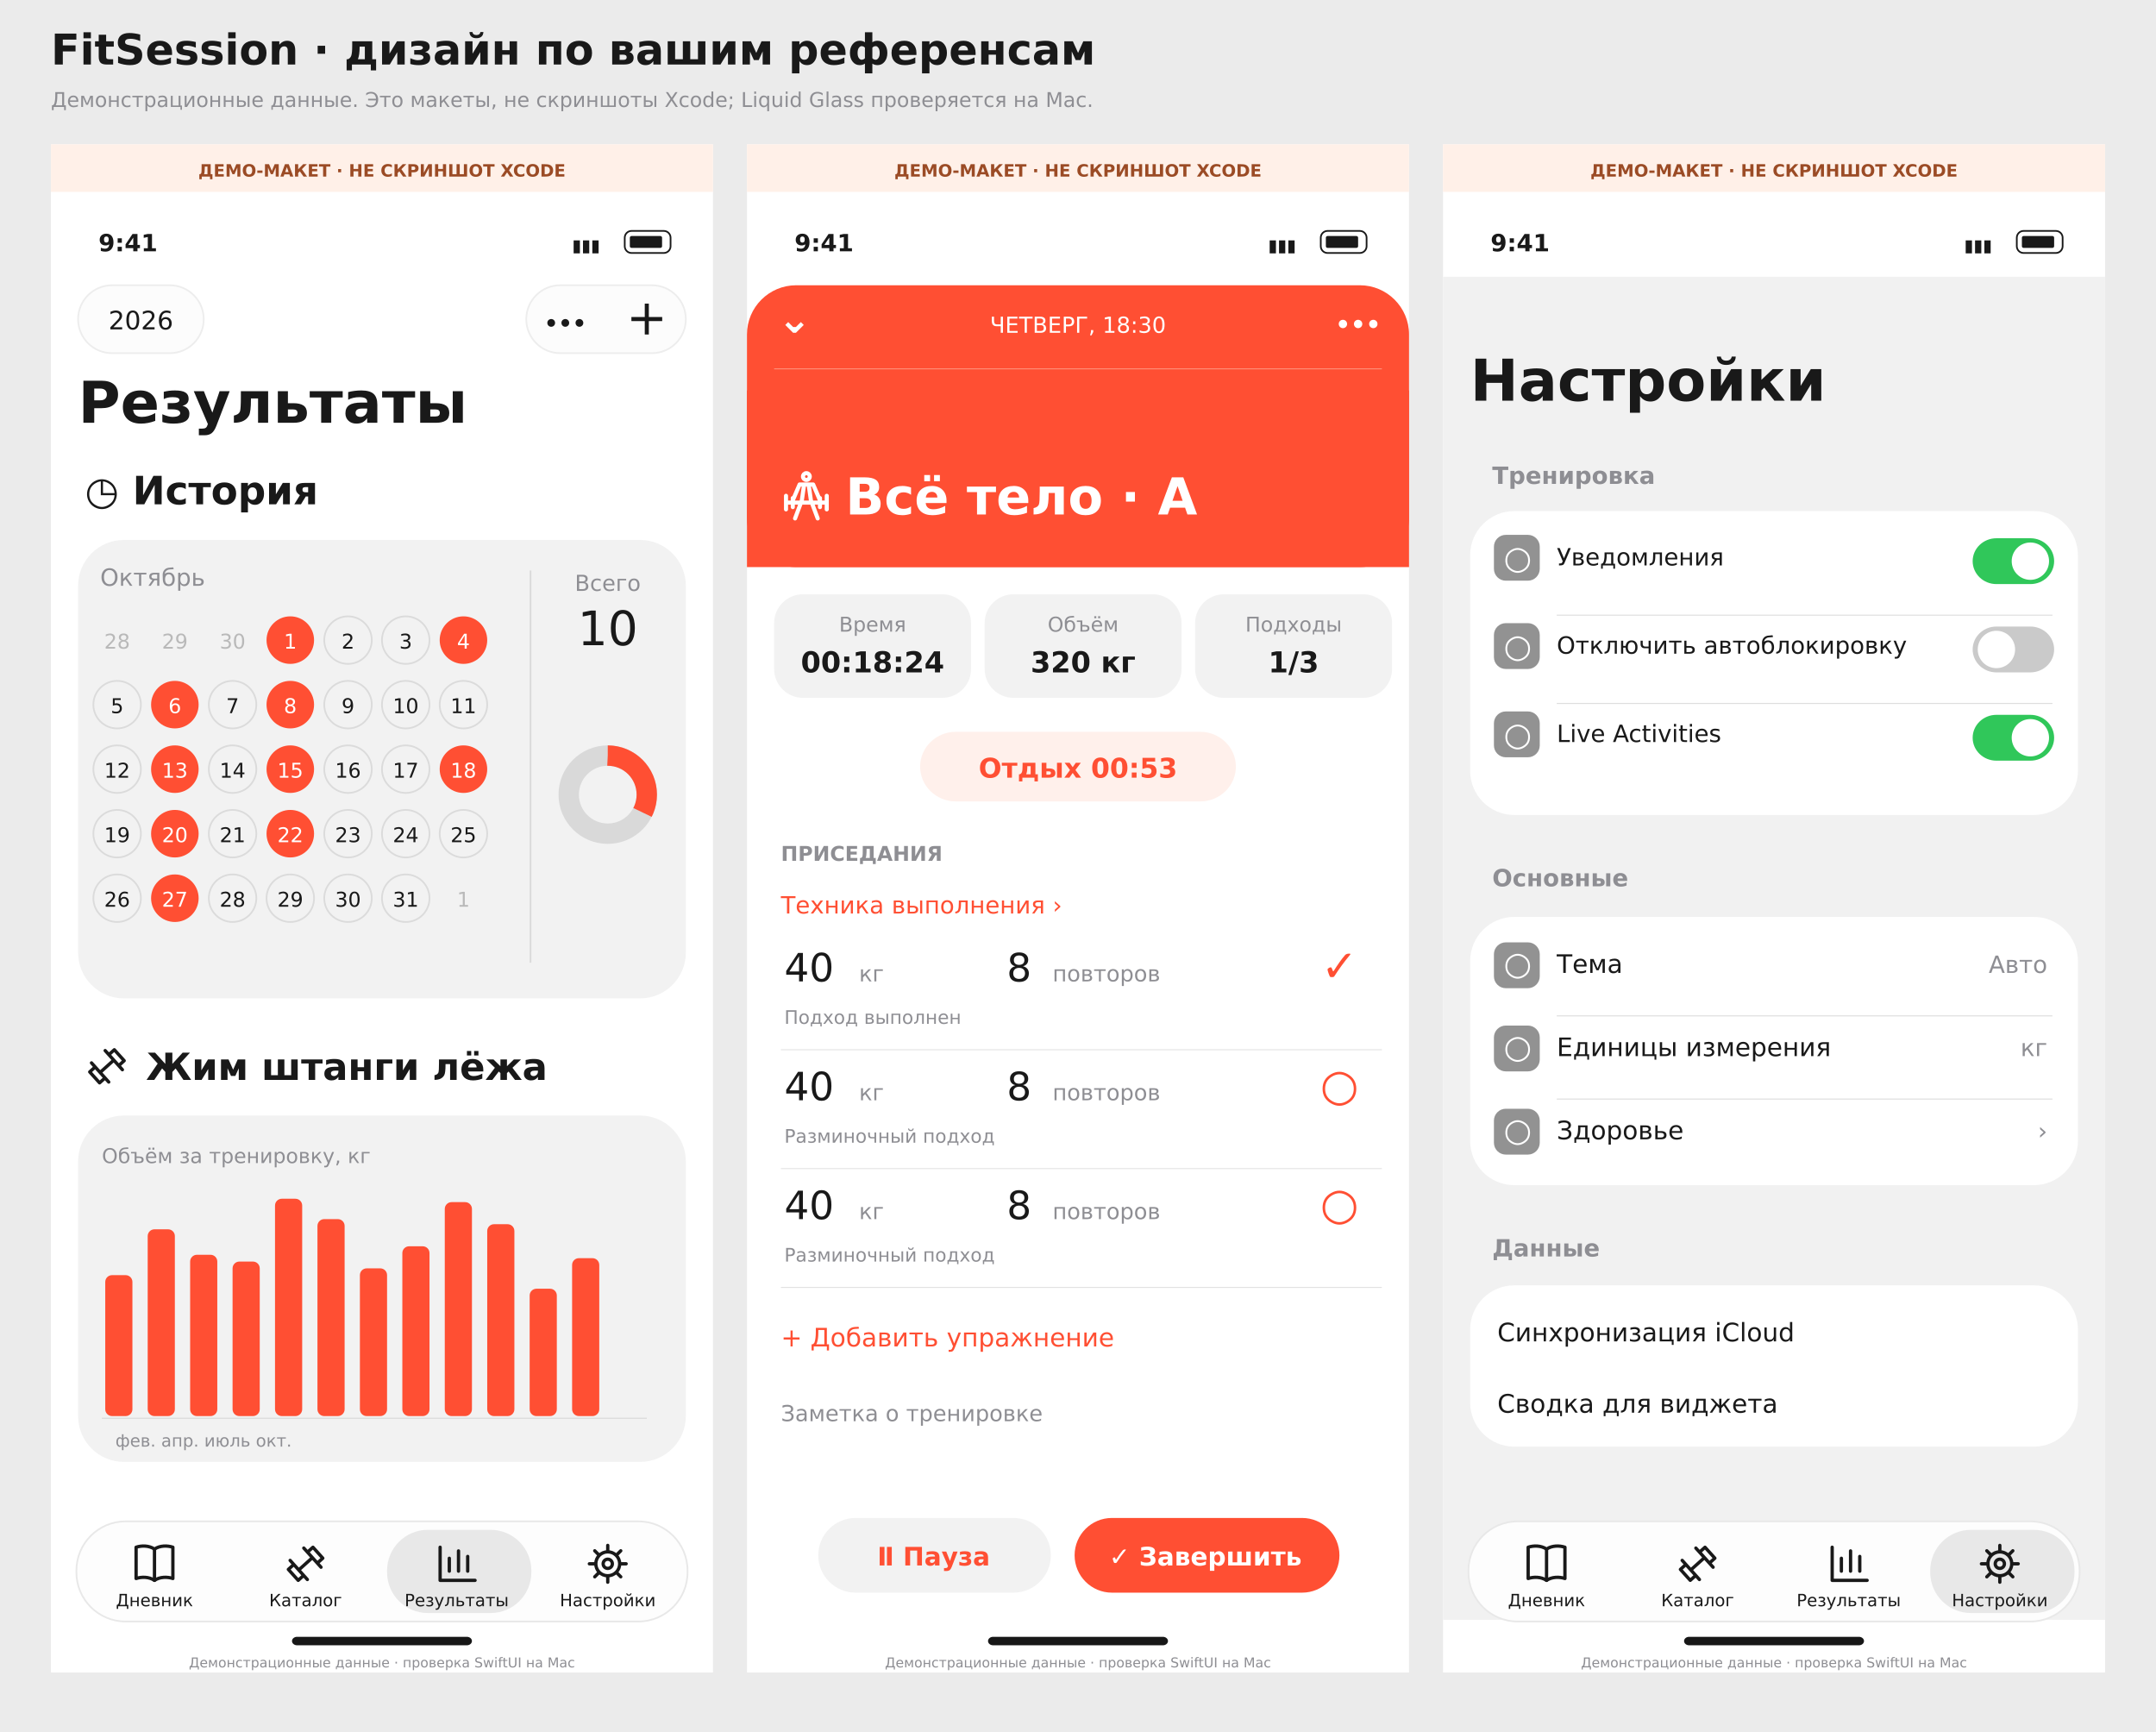
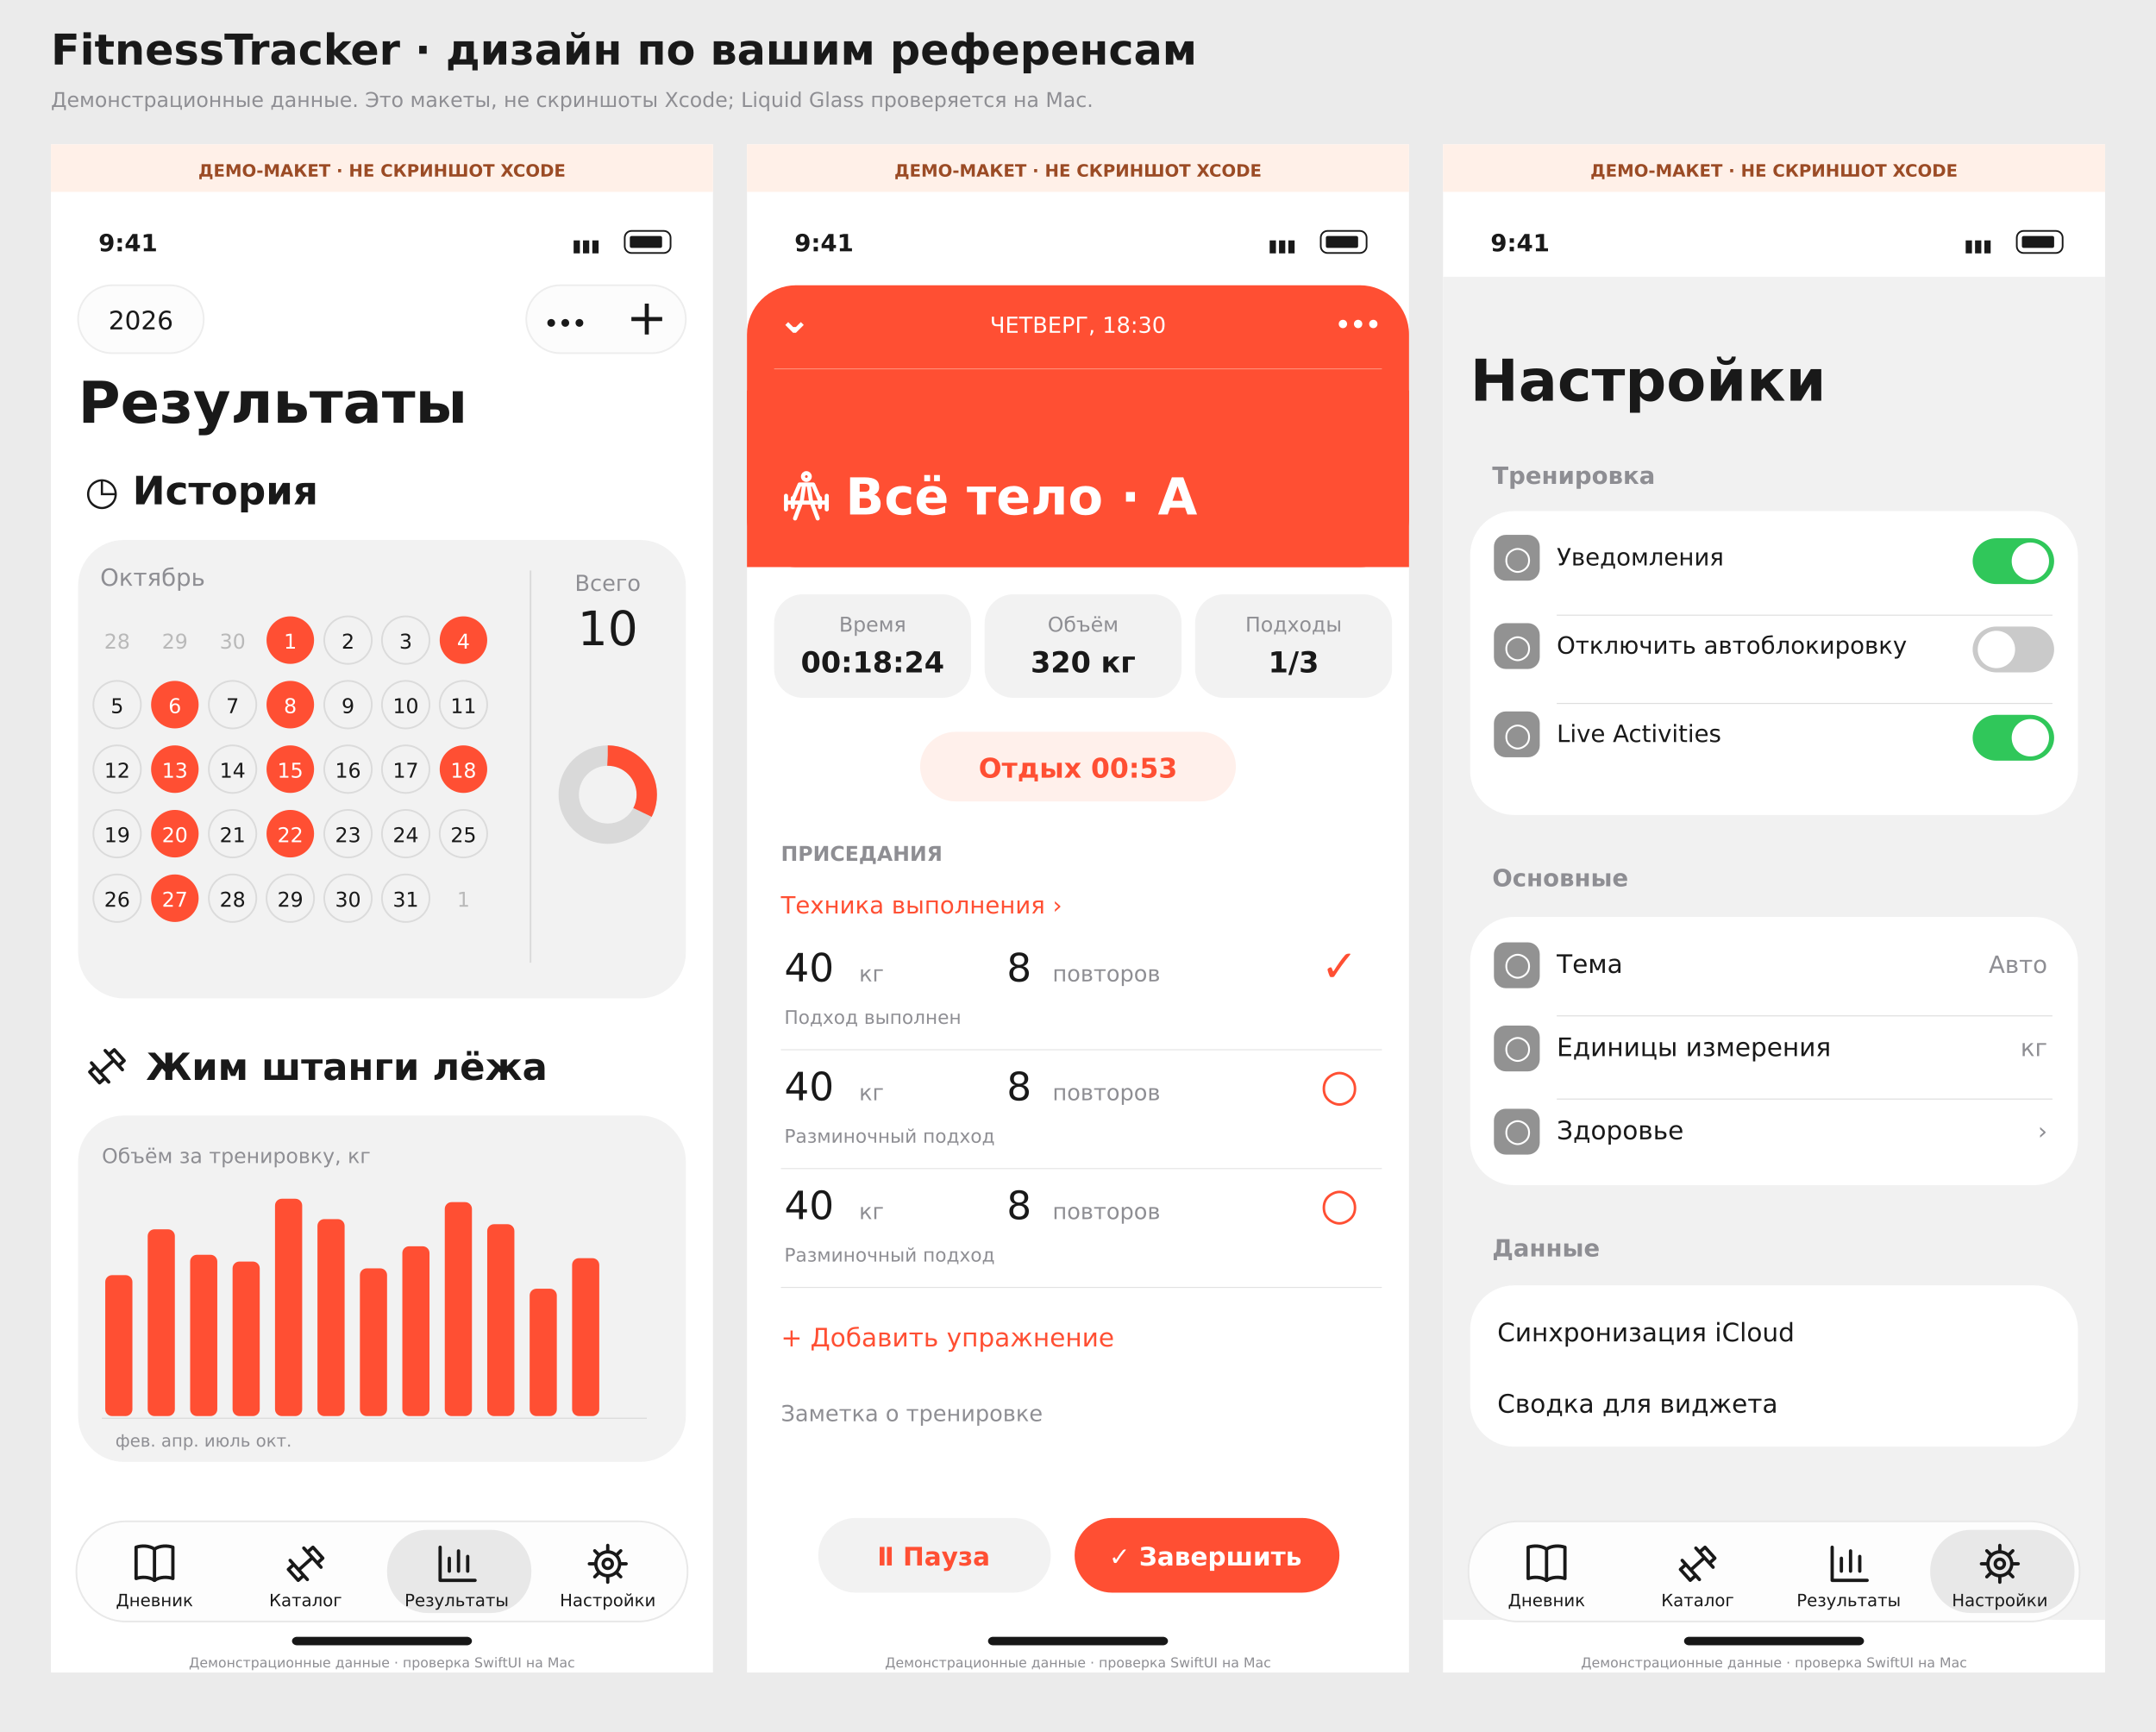
<svg xmlns="http://www.w3.org/2000/svg" width="1270" height="1020" viewBox="0 0 1270 1020">
  <rect x="0" y="0" width="1270" height="1020" rx="0" fill="#ebebeb" />
-   <text x="30" y="38" font-family="DejaVu Sans,sans-serif" font-size="25" font-weight="700" fill="#191919" text-anchor="start">FitSession · дизайн по вашим референсам</text>
+   <text x="30" y="38" font-family="DejaVu Sans,sans-serif" font-size="25" font-weight="700" fill="#191919" text-anchor="start">FitnessTracker · дизайн по вашим референсам</text>
  <text x="30" y="63" font-family="DejaVu Sans,sans-serif" font-size="12" font-weight="400" fill="#8e8e93" text-anchor="start">Демонстрационные данные. Это макеты, не скриншоты Xcode; Liquid Glass проверяется на Mac.</text>
  <svg x="30" y="85" width="390" height="900" viewBox="0 0 390 900">
    <rect x="0" y="0" width="390" height="900" rx="0" fill="#ffffff" />
    <rect x="0" y="0" width="390" height="28" rx="0" fill="#fff0e8" />
    <text x="195" y="19" font-family="DejaVu Sans,sans-serif" font-size="10" font-weight="700" fill="#9b4b25" text-anchor="middle">ДЕМО-МАКЕТ · НЕ СКРИНШОТ XCODE</text>
    <text x="28" y="63" font-family="DejaVu Sans,sans-serif" font-size="14" font-weight="700" fill="#191919" text-anchor="start">9:41</text>
    <text x="307" y="63" font-family="DejaVu Sans,sans-serif" font-size="10" font-weight="700" fill="#191919" text-anchor="start">▮▮▮</text>
    <rect x="338" y="51" width="27" height="13" rx="4" fill="none" stroke="#191919" />
    <rect x="341" y="54" width="19" height="7" rx="1" fill="#191919" />
    <text x="195" y="897" font-family="DejaVu Sans,sans-serif" font-size="8" font-weight="400" fill="#8e8e93" text-anchor="middle">Демонстрационные данные · проверка SwiftUI на Mac</text>
    <rect x="16" y="83" width="74" height="40" rx="20" fill="#fcfcfc" stroke="#ededed" />
    <text x="53.0" y="109" font-family="DejaVu Sans,sans-serif" font-size="15" font-weight="400" fill="#191919" text-anchor="middle">2026</text>
    <rect x="280" y="83" width="94" height="40" rx="20" fill="#fcfcfc" stroke="#ededed" />
    <text x="303" y="110" font-family="DejaVu Sans,sans-serif" font-size="13" font-weight="700" fill="#191919" text-anchor="middle">•••</text>
    <text x="351" y="112" font-family="DejaVu Sans,sans-serif" font-size="29" font-weight="400" fill="#191919" text-anchor="middle">+</text>
    <text x="16" y="164" font-family="DejaVu Sans,sans-serif" font-size="34" font-weight="700" fill="#191919" text-anchor="start">Результаты</text>
    <text x="20" y="212" font-family="DejaVu Sans,sans-serif" font-size="23" font-weight="700" fill="#191919" text-anchor="start">◷  История</text>
    <rect x="16" y="233" width="358" height="270" rx="27" fill="#f2f2f2" />
    <text x="29" y="260" font-family="DejaVu Sans,sans-serif" font-size="14" font-weight="400" fill="#8e8e93" text-anchor="start">Октябрь</text>
    <circle cx="39" cy="292" r="14" fill="none" stroke="none" />
    <text x="39" y="297" font-family="DejaVu Sans,sans-serif" font-size="12" font-weight="400" fill="#b9b9b9" text-anchor="middle">28</text>
    <circle cx="73" cy="292" r="14" fill="none" stroke="none" />
    <text x="73" y="297" font-family="DejaVu Sans,sans-serif" font-size="12" font-weight="400" fill="#b9b9b9" text-anchor="middle">29</text>
    <circle cx="107" cy="292" r="14" fill="none" stroke="none" />
    <text x="107" y="297" font-family="DejaVu Sans,sans-serif" font-size="12" font-weight="400" fill="#b9b9b9" text-anchor="middle">30</text>
    <circle cx="141" cy="292" r="14" fill="#ff4f33" stroke="none" />
    <text x="141" y="297" font-family="DejaVu Sans,sans-serif" font-size="12" font-weight="400" fill="white" text-anchor="middle">1</text>
    <circle cx="175" cy="292" r="14" fill="none" stroke="#dbdbdb" />
    <text x="175" y="297" font-family="DejaVu Sans,sans-serif" font-size="12" font-weight="400" fill="#191919" text-anchor="middle">2</text>
    <circle cx="209" cy="292" r="14" fill="none" stroke="#dbdbdb" />
    <text x="209" y="297" font-family="DejaVu Sans,sans-serif" font-size="12" font-weight="400" fill="#191919" text-anchor="middle">3</text>
    <circle cx="243" cy="292" r="14" fill="#ff4f33" stroke="none" />
    <text x="243" y="297" font-family="DejaVu Sans,sans-serif" font-size="12" font-weight="400" fill="white" text-anchor="middle">4</text>
    <circle cx="39" cy="330" r="14" fill="none" stroke="#dbdbdb" />
    <text x="39" y="335" font-family="DejaVu Sans,sans-serif" font-size="12" font-weight="400" fill="#191919" text-anchor="middle">5</text>
    <circle cx="73" cy="330" r="14" fill="#ff4f33" stroke="none" />
    <text x="73" y="335" font-family="DejaVu Sans,sans-serif" font-size="12" font-weight="400" fill="white" text-anchor="middle">6</text>
    <circle cx="107" cy="330" r="14" fill="none" stroke="#dbdbdb" />
    <text x="107" y="335" font-family="DejaVu Sans,sans-serif" font-size="12" font-weight="400" fill="#191919" text-anchor="middle">7</text>
    <circle cx="141" cy="330" r="14" fill="#ff4f33" stroke="none" />
    <text x="141" y="335" font-family="DejaVu Sans,sans-serif" font-size="12" font-weight="400" fill="white" text-anchor="middle">8</text>
    <circle cx="175" cy="330" r="14" fill="none" stroke="#dbdbdb" />
    <text x="175" y="335" font-family="DejaVu Sans,sans-serif" font-size="12" font-weight="400" fill="#191919" text-anchor="middle">9</text>
    <circle cx="209" cy="330" r="14" fill="none" stroke="#dbdbdb" />
    <text x="209" y="335" font-family="DejaVu Sans,sans-serif" font-size="12" font-weight="400" fill="#191919" text-anchor="middle">10</text>
    <circle cx="243" cy="330" r="14" fill="none" stroke="#dbdbdb" />
    <text x="243" y="335" font-family="DejaVu Sans,sans-serif" font-size="12" font-weight="400" fill="#191919" text-anchor="middle">11</text>
    <circle cx="39" cy="368" r="14" fill="none" stroke="#dbdbdb" />
    <text x="39" y="373" font-family="DejaVu Sans,sans-serif" font-size="12" font-weight="400" fill="#191919" text-anchor="middle">12</text>
    <circle cx="73" cy="368" r="14" fill="#ff4f33" stroke="none" />
    <text x="73" y="373" font-family="DejaVu Sans,sans-serif" font-size="12" font-weight="400" fill="white" text-anchor="middle">13</text>
    <circle cx="107" cy="368" r="14" fill="none" stroke="#dbdbdb" />
    <text x="107" y="373" font-family="DejaVu Sans,sans-serif" font-size="12" font-weight="400" fill="#191919" text-anchor="middle">14</text>
    <circle cx="141" cy="368" r="14" fill="#ff4f33" stroke="none" />
    <text x="141" y="373" font-family="DejaVu Sans,sans-serif" font-size="12" font-weight="400" fill="white" text-anchor="middle">15</text>
    <circle cx="175" cy="368" r="14" fill="none" stroke="#dbdbdb" />
    <text x="175" y="373" font-family="DejaVu Sans,sans-serif" font-size="12" font-weight="400" fill="#191919" text-anchor="middle">16</text>
    <circle cx="209" cy="368" r="14" fill="none" stroke="#dbdbdb" />
    <text x="209" y="373" font-family="DejaVu Sans,sans-serif" font-size="12" font-weight="400" fill="#191919" text-anchor="middle">17</text>
    <circle cx="243" cy="368" r="14" fill="#ff4f33" stroke="none" />
    <text x="243" y="373" font-family="DejaVu Sans,sans-serif" font-size="12" font-weight="400" fill="white" text-anchor="middle">18</text>
    <circle cx="39" cy="406" r="14" fill="none" stroke="#dbdbdb" />
    <text x="39" y="411" font-family="DejaVu Sans,sans-serif" font-size="12" font-weight="400" fill="#191919" text-anchor="middle">19</text>
    <circle cx="73" cy="406" r="14" fill="#ff4f33" stroke="none" />
    <text x="73" y="411" font-family="DejaVu Sans,sans-serif" font-size="12" font-weight="400" fill="white" text-anchor="middle">20</text>
    <circle cx="107" cy="406" r="14" fill="none" stroke="#dbdbdb" />
    <text x="107" y="411" font-family="DejaVu Sans,sans-serif" font-size="12" font-weight="400" fill="#191919" text-anchor="middle">21</text>
    <circle cx="141" cy="406" r="14" fill="#ff4f33" stroke="none" />
    <text x="141" y="411" font-family="DejaVu Sans,sans-serif" font-size="12" font-weight="400" fill="white" text-anchor="middle">22</text>
    <circle cx="175" cy="406" r="14" fill="none" stroke="#dbdbdb" />
    <text x="175" y="411" font-family="DejaVu Sans,sans-serif" font-size="12" font-weight="400" fill="#191919" text-anchor="middle">23</text>
    <circle cx="209" cy="406" r="14" fill="none" stroke="#dbdbdb" />
    <text x="209" y="411" font-family="DejaVu Sans,sans-serif" font-size="12" font-weight="400" fill="#191919" text-anchor="middle">24</text>
    <circle cx="243" cy="406" r="14" fill="none" stroke="#dbdbdb" />
    <text x="243" y="411" font-family="DejaVu Sans,sans-serif" font-size="12" font-weight="400" fill="#191919" text-anchor="middle">25</text>
    <circle cx="39" cy="444" r="14" fill="none" stroke="#dbdbdb" />
    <text x="39" y="449" font-family="DejaVu Sans,sans-serif" font-size="12" font-weight="400" fill="#191919" text-anchor="middle">26</text>
    <circle cx="73" cy="444" r="14" fill="#ff4f33" stroke="none" />
    <text x="73" y="449" font-family="DejaVu Sans,sans-serif" font-size="12" font-weight="400" fill="white" text-anchor="middle">27</text>
    <circle cx="107" cy="444" r="14" fill="none" stroke="#dbdbdb" />
    <text x="107" y="449" font-family="DejaVu Sans,sans-serif" font-size="12" font-weight="400" fill="#191919" text-anchor="middle">28</text>
    <circle cx="141" cy="444" r="14" fill="none" stroke="#dbdbdb" />
    <text x="141" y="449" font-family="DejaVu Sans,sans-serif" font-size="12" font-weight="400" fill="#191919" text-anchor="middle">29</text>
    <circle cx="175" cy="444" r="14" fill="none" stroke="#dbdbdb" />
    <text x="175" y="449" font-family="DejaVu Sans,sans-serif" font-size="12" font-weight="400" fill="#191919" text-anchor="middle">30</text>
    <circle cx="209" cy="444" r="14" fill="none" stroke="#dbdbdb" />
    <text x="209" y="449" font-family="DejaVu Sans,sans-serif" font-size="12" font-weight="400" fill="#191919" text-anchor="middle">31</text>
    <circle cx="243" cy="444" r="14" fill="none" stroke="none" />
    <text x="243" y="449" font-family="DejaVu Sans,sans-serif" font-size="12" font-weight="400" fill="#b9b9b9" text-anchor="middle">1</text>
    <rect x="282" y="251" width="1" height="231" rx="0" fill="#dadada" />
    <text x="328" y="263" font-family="DejaVu Sans,sans-serif" font-size="13" font-weight="400" fill="#8e8e93" text-anchor="middle">Всего</text>
    <text x="328" y="295" font-family="DejaVu Sans,sans-serif" font-size="28" font-weight="500" fill="#191919" text-anchor="middle">10</text>
    <circle cx="328" cy="383" r="23" fill="none" stroke="#d9d9d9" stroke-width="12" />
    <circle cx="328" cy="383" r="23" fill="none" stroke="#ff4f33" stroke-width="12" stroke-dasharray="47 145" transform="rotate(-90 328 383)" />
    <g transform="translate(20 530) scale(1.083333)" fill="none" stroke="#191919" stroke-width="1.8" stroke-linecap="round" stroke-linejoin="round">
      <g transform="rotate(-42 12 12)">
        <path d="M7 12h10M3 8v8m4-11v14m10-14v14m4-11v8M3 8h4M3 16h4m10-8h4m-4 8h4" />
      </g>
    </g>
    <text x="56" y="551" font-family="DejaVu Sans,sans-serif" font-size="22" font-weight="700" fill="#191919" text-anchor="start">Жим штанги лёжа</text>
    <rect x="16" y="572" width="358" height="204" rx="27" fill="#f2f2f2" />
    <text x="30" y="600" font-family="DejaVu Sans,sans-serif" font-size="12" font-weight="400" fill="#8e8e93" text-anchor="start">Объём за тренировку, кг</text>
    <rect x="32" y="666" width="16" height="83" rx="4" fill="#ff4f33" />
    <rect x="57" y="639" width="16" height="110" rx="4" fill="#ff4f33" />
    <rect x="82" y="654" width="16" height="95" rx="4" fill="#ff4f33" />
    <rect x="107" y="658" width="16" height="91" rx="4" fill="#ff4f33" />
    <rect x="132" y="621" width="16" height="128" rx="4" fill="#ff4f33" />
    <rect x="157" y="633" width="16" height="116" rx="4" fill="#ff4f33" />
    <rect x="182" y="662" width="16" height="87" rx="4" fill="#ff4f33" />
    <rect x="207" y="649" width="16" height="100" rx="4" fill="#ff4f33" />
    <rect x="232" y="623" width="16" height="126" rx="4" fill="#ff4f33" />
    <rect x="257" y="636" width="16" height="113" rx="4" fill="#ff4f33" />
    <rect x="282" y="674" width="16" height="75" rx="4" fill="#ff4f33" />
    <rect x="307" y="656" width="16" height="93" rx="4" fill="#ff4f33" />
    <rect x="30" y="750" width="321" height="0.5" rx="0" fill="#d3d3d3" />
    <text x="38" y="767" font-family="DejaVu Sans,sans-serif" font-size="10" font-weight="400" fill="#8e8e93" text-anchor="start">фев.          апр.          июль          окт.</text>
    <rect x="15" y="811" width="360" height="59" rx="29" fill="#fdfdfd" stroke="#e8e8e8" />
    <rect x="198" y="816" width="85" height="49" rx="24" fill="#e8e8e8" />
    <g transform="translate(48 823) scale(1.083333)" fill="none" stroke="#191919" stroke-width="1.8" stroke-linecap="round" stroke-linejoin="round">
      <path d="M12 4C9 2 5 2 2 3v17c3-1 7-1 10 1 3-2 7-2 10-1V3c-3-1-7-1-10 1Z" />
      <path d="M12 4v17" />
    </g>
    <text x="61" y="861" font-family="DejaVu Sans,sans-serif" font-size="10" font-weight="500" fill="#191919" text-anchor="middle">Дневник</text>
    <g transform="translate(137 823) scale(1.083333)" fill="none" stroke="#191919" stroke-width="1.8" stroke-linecap="round" stroke-linejoin="round">
      <g transform="rotate(-42 12 12)">
        <path d="M7 12h10M3 8v8m4-11v14m10-14v14m4-11v8M3 8h4M3 16h4m10-8h4m-4 8h4" />
      </g>
    </g>
    <text x="150" y="861" font-family="DejaVu Sans,sans-serif" font-size="10" font-weight="500" fill="#191919" text-anchor="middle">Каталог</text>
    <g transform="translate(226 823) scale(1.083333)" fill="none" stroke="#191919" stroke-width="1.8" stroke-linecap="round" stroke-linejoin="round">
      <path d="M3 3v18h19M8 16V9m5 7V5m5 11V8" />
    </g>
    <text x="239" y="861" font-family="DejaVu Sans,sans-serif" font-size="10" font-weight="500" fill="#191919" text-anchor="middle">Результаты</text>
    <g transform="translate(315 823) scale(1.083333)" fill="none" stroke="#191919" stroke-width="1.8" stroke-linecap="round" stroke-linejoin="round">
      <circle cx="12" cy="12" r="6.5" />
      <circle cx="12" cy="12" r="2.5" />
      <path d="M12 2v3" transform="rotate(0 12 12)" />
      <path d="M12 2v3" transform="rotate(45 12 12)" />
      <path d="M12 2v3" transform="rotate(90 12 12)" />
      <path d="M12 2v3" transform="rotate(135 12 12)" />
      <path d="M12 2v3" transform="rotate(180 12 12)" />
      <path d="M12 2v3" transform="rotate(225 12 12)" />
      <path d="M12 2v3" transform="rotate(270 12 12)" />
      <path d="M12 2v3" transform="rotate(315 12 12)" />
    </g>
    <text x="328" y="861" font-family="DejaVu Sans,sans-serif" font-size="10" font-weight="500" fill="#191919" text-anchor="middle">Настройки</text>
    <rect x="142" y="879" width="106" height="5" rx="3" fill="#171717" />
  </svg>
  <svg x="440" y="85" width="390" height="900" viewBox="0 0 390 900">
    <rect x="0" y="0" width="390" height="900" rx="0" fill="#ffffff" />
    <rect x="0" y="0" width="390" height="28" rx="0" fill="#fff0e8" />
    <text x="195" y="19" font-family="DejaVu Sans,sans-serif" font-size="10" font-weight="700" fill="#9b4b25" text-anchor="middle">ДЕМО-МАКЕТ · НЕ СКРИНШОТ XCODE</text>
    <text x="28" y="63" font-family="DejaVu Sans,sans-serif" font-size="14" font-weight="700" fill="#191919" text-anchor="start">9:41</text>
    <text x="307" y="63" font-family="DejaVu Sans,sans-serif" font-size="10" font-weight="700" fill="#191919" text-anchor="start">▮▮▮</text>
    <rect x="338" y="51" width="27" height="13" rx="4" fill="none" stroke="#191919" />
    <rect x="341" y="54" width="19" height="7" rx="1" fill="#191919" />
    <text x="195" y="897" font-family="DejaVu Sans,sans-serif" font-size="8" font-weight="400" fill="#8e8e93" text-anchor="middle">Демонстрационные данные · проверка SwiftUI на Mac</text>
    <rect x="0" y="83" width="390" height="166" rx="29" fill="#ff4f33" />
    <rect x="0" y="145" width="390" height="104" rx="0" fill="#ff4f33" />
    <text x="28" y="111" font-family="DejaVu Sans,sans-serif" font-size="24" font-weight="700" fill="white" text-anchor="middle">⌄</text>
    <text x="195" y="111" font-family="DejaVu Sans,sans-serif" font-size="13" font-weight="400" fill="white" text-anchor="middle">ЧЕТВЕРГ, 18:30</text>
    <text x="360" y="111" font-family="DejaVu Sans,sans-serif" font-size="14" font-weight="700" fill="white" text-anchor="middle">•••</text>
    <rect x="16" y="132" width="358" height="0.5" rx="0" fill="#ff9983" />
    <g transform="translate(19 191) scale(1.333333)" fill="none" stroke="white" stroke-width="1.8" stroke-linecap="round" stroke-linejoin="round">
      <circle cx="12" cy="3.5" r="1.5" />
      <path d="M9 7h6l3 7M9 7l-3 7m5-7-1 7-3 8m6-15 1 7 3 8M3 15h18M3 12v6m3-5v4m12-4v4m3-5v6" />
    </g>
    <text x="58" y="218" font-family="DejaVu Sans,sans-serif" font-size="30" font-weight="700" fill="white" text-anchor="start">Всё тело · A</text>
    <rect x="16" y="265" width="116" height="61" rx="17" fill="#f2f2f2" />
    <text x="74" y="287" font-family="DejaVu Sans,sans-serif" font-size="12" font-weight="400" fill="#8e8e93" text-anchor="middle">Время</text>
    <text x="74" y="311" font-family="DejaVu Sans,sans-serif" font-size="17" font-weight="700" fill="#191919" text-anchor="middle">00:18:24</text>
    <rect x="140" y="265" width="116" height="61" rx="17" fill="#f2f2f2" />
    <text x="198" y="287" font-family="DejaVu Sans,sans-serif" font-size="12" font-weight="400" fill="#8e8e93" text-anchor="middle">Объём</text>
    <text x="198" y="311" font-family="DejaVu Sans,sans-serif" font-size="17" font-weight="700" fill="#191919" text-anchor="middle">320 кг</text>
    <rect x="264" y="265" width="116" height="61" rx="17" fill="#f2f2f2" />
    <text x="322" y="287" font-family="DejaVu Sans,sans-serif" font-size="12" font-weight="400" fill="#8e8e93" text-anchor="middle">Подходы</text>
    <text x="322" y="311" font-family="DejaVu Sans,sans-serif" font-size="17" font-weight="700" fill="#191919" text-anchor="middle">1/3</text>
    <rect x="102" y="346" width="186" height="41" rx="21" fill="#fff0eb" />
    <text x="195" y="373" font-family="DejaVu Sans,sans-serif" font-size="16" font-weight="700" fill="#ff4f33" text-anchor="middle">Отдых  00:53</text>
    <text x="20" y="422" font-family="DejaVu Sans,sans-serif" font-size="12" font-weight="700" fill="#8e8e93" text-anchor="start">ПРИСЕДАНИЯ</text>
    <text x="20" y="453" font-family="DejaVu Sans,sans-serif" font-size="14" font-weight="400" fill="#ff4f33" text-anchor="start">Техника выполнения  ›</text>
    <text x="22" y="493" font-family="DejaVu Sans,sans-serif" font-size="23" font-weight="500" fill="#191919" text-anchor="start">40</text>
    <text x="66" y="493" font-family="DejaVu Sans,sans-serif" font-size="13" font-weight="400" fill="#8e8e93" text-anchor="start">кг</text>
    <text x="153" y="493" font-family="DejaVu Sans,sans-serif" font-size="23" font-weight="500" fill="#191919" text-anchor="start">8</text>
    <text x="180" y="493" font-family="DejaVu Sans,sans-serif" font-size="13" font-weight="400" fill="#8e8e93" text-anchor="start">повторов</text>
    <text x="349" y="493" font-family="DejaVu Sans,sans-serif" font-size="26" font-weight="500" fill="#ff4f33" text-anchor="middle">✓</text>
    <text x="22" y="518" font-family="DejaVu Sans,sans-serif" font-size="11" font-weight="400" fill="#8e8e93" text-anchor="start">Подход выполнен</text>
    <rect x="20" y="533" width="354" height="0.5" rx="0" fill="#dedede" />
    <text x="22" y="563" font-family="DejaVu Sans,sans-serif" font-size="23" font-weight="500" fill="#191919" text-anchor="start">40</text>
    <text x="66" y="563" font-family="DejaVu Sans,sans-serif" font-size="13" font-weight="400" fill="#8e8e93" text-anchor="start">кг</text>
    <text x="153" y="563" font-family="DejaVu Sans,sans-serif" font-size="23" font-weight="500" fill="#191919" text-anchor="start">8</text>
    <text x="180" y="563" font-family="DejaVu Sans,sans-serif" font-size="13" font-weight="400" fill="#8e8e93" text-anchor="start">повторов</text>
    <text x="349" y="563" font-family="DejaVu Sans,sans-serif" font-size="26" font-weight="500" fill="#ff4f33" text-anchor="middle">○</text>
    <text x="22" y="588" font-family="DejaVu Sans,sans-serif" font-size="11" font-weight="400" fill="#8e8e93" text-anchor="start">Разминочный подход</text>
    <rect x="20" y="603" width="354" height="0.5" rx="0" fill="#dedede" />
    <text x="22" y="633" font-family="DejaVu Sans,sans-serif" font-size="23" font-weight="500" fill="#191919" text-anchor="start">40</text>
    <text x="66" y="633" font-family="DejaVu Sans,sans-serif" font-size="13" font-weight="400" fill="#8e8e93" text-anchor="start">кг</text>
    <text x="153" y="633" font-family="DejaVu Sans,sans-serif" font-size="23" font-weight="500" fill="#191919" text-anchor="start">8</text>
    <text x="180" y="633" font-family="DejaVu Sans,sans-serif" font-size="13" font-weight="400" fill="#8e8e93" text-anchor="start">повторов</text>
    <text x="349" y="633" font-family="DejaVu Sans,sans-serif" font-size="26" font-weight="500" fill="#ff4f33" text-anchor="middle">○</text>
    <text x="22" y="658" font-family="DejaVu Sans,sans-serif" font-size="11" font-weight="400" fill="#8e8e93" text-anchor="start">Разминочный подход</text>
    <rect x="20" y="673" width="354" height="0.5" rx="0" fill="#dedede" />
    <text x="20" y="708" font-family="DejaVu Sans,sans-serif" font-size="15" font-weight="400" fill="#ff4f33" text-anchor="start">+ Добавить упражнение</text>
    <text x="20" y="752" font-family="DejaVu Sans,sans-serif" font-size="13" font-weight="400" fill="#8e8e93" text-anchor="start">Заметка о тренировке</text>
    <rect x="42" y="809" width="137" height="44" rx="22" fill="#f2f2f2" />
    <text x="110" y="837" font-family="DejaVu Sans,sans-serif" font-size="15" font-weight="700" fill="#ff4f33" text-anchor="middle">Ⅱ  Пауза</text>
    <rect x="193" y="809" width="156" height="44" rx="22" fill="#ff4f33" />
    <text x="270" y="837" font-family="DejaVu Sans,sans-serif" font-size="15" font-weight="700" fill="white" text-anchor="middle">✓  Завершить</text>
    <rect x="142" y="879" width="106" height="5" rx="3" fill="#171717" />
  </svg>
  <svg x="850" y="85" width="390" height="900" viewBox="0 0 390 900">
    <rect x="0" y="0" width="390" height="900" rx="0" fill="#ffffff" />
    <rect x="0" y="0" width="390" height="28" rx="0" fill="#fff0e8" />
    <text x="195" y="19" font-family="DejaVu Sans,sans-serif" font-size="10" font-weight="700" fill="#9b4b25" text-anchor="middle">ДЕМО-МАКЕТ · НЕ СКРИНШОТ XCODE</text>
    <text x="28" y="63" font-family="DejaVu Sans,sans-serif" font-size="14" font-weight="700" fill="#191919" text-anchor="start">9:41</text>
    <text x="307" y="63" font-family="DejaVu Sans,sans-serif" font-size="10" font-weight="700" fill="#191919" text-anchor="start">▮▮▮</text>
    <rect x="338" y="51" width="27" height="13" rx="4" fill="none" stroke="#191919" />
    <rect x="341" y="54" width="19" height="7" rx="1" fill="#191919" />
    <text x="195" y="897" font-family="DejaVu Sans,sans-serif" font-size="8" font-weight="400" fill="#8e8e93" text-anchor="middle">Демонстрационные данные · проверка SwiftUI на Mac</text>
    <rect x="0" y="78" width="390" height="791" rx="0" fill="#f1f1f1" />
    <text x="16" y="151" font-family="DejaVu Sans,sans-serif" font-size="34" font-weight="700" fill="#191919" text-anchor="start">Настройки</text>
    <text x="29" y="200" font-family="DejaVu Sans,sans-serif" font-size="14" font-weight="700" fill="#8e8e93" text-anchor="start">Тренировка</text>
    <rect x="16" y="216" width="358" height="179" rx="26" fill="white" />
    <rect x="30" y="230" width="27" height="27" rx="7" fill="#929292" />
    <text x="44" y="250" font-family="DejaVu Sans,sans-serif" font-size="19" font-weight="500" fill="white" text-anchor="middle">○</text>
    <text x="67" y="248" font-family="DejaVu Sans,sans-serif" font-size="14" font-weight="400" fill="#191919" text-anchor="start">Уведомления</text>
    <rect x="312" y="232" width="48" height="27" rx="14" fill="#30c75a" />
    <circle cx="346" cy="245.5" r="11" fill="white" />
    <rect x="67" y="277" width="292" height="0.6" rx="0" fill="#dedede" />
    <rect x="30" y="282" width="27" height="27" rx="7" fill="#929292" />
    <text x="44" y="302" font-family="DejaVu Sans,sans-serif" font-size="19" font-weight="500" fill="white" text-anchor="middle">○</text>
    <text x="67" y="300" font-family="DejaVu Sans,sans-serif" font-size="14" font-weight="400" fill="#191919" text-anchor="start">Отключить автоблокировку</text>
    <rect x="312" y="284" width="48" height="27" rx="14" fill="#cacaca" />
    <circle cx="326" cy="297.5" r="11" fill="white" />
    <rect x="67" y="329" width="292" height="0.6" rx="0" fill="#dedede" />
    <rect x="30" y="334" width="27" height="27" rx="7" fill="#929292" />
    <text x="44" y="354" font-family="DejaVu Sans,sans-serif" font-size="19" font-weight="500" fill="white" text-anchor="middle">○</text>
    <text x="67" y="352" font-family="DejaVu Sans,sans-serif" font-size="14" font-weight="400" fill="#191919" text-anchor="start">Live Activities</text>
    <rect x="312" y="336" width="48" height="27" rx="14" fill="#30c75a" />
    <circle cx="346" cy="349.5" r="11" fill="white" />
    <text x="29" y="437" font-family="DejaVu Sans,sans-serif" font-size="14" font-weight="700" fill="#8e8e93" text-anchor="start">Основные</text>
    <rect x="16" y="455" width="358" height="158" rx="26" fill="white" />
    <rect x="30" y="470" width="27" height="27" rx="7" fill="#929292" />
    <text x="44" y="489" font-family="DejaVu Sans,sans-serif" font-size="19" font-weight="500" fill="white" text-anchor="middle">○</text>
    <text x="67" y="488" font-family="DejaVu Sans,sans-serif" font-size="15" font-weight="400" fill="#191919" text-anchor="start">Тема</text>
    <text x="356" y="488" font-family="DejaVu Sans,sans-serif" font-size="14" font-weight="400" fill="#8e8e93" text-anchor="end">Авто</text>
    <rect x="67" y="513" width="292" height="0.6" rx="0" fill="#dedede" />
    <rect x="30" y="519" width="27" height="27" rx="7" fill="#929292" />
    <text x="44" y="538" font-family="DejaVu Sans,sans-serif" font-size="19" font-weight="500" fill="white" text-anchor="middle">○</text>
    <text x="67" y="537" font-family="DejaVu Sans,sans-serif" font-size="15" font-weight="400" fill="#191919" text-anchor="start">Единицы измерения</text>
    <text x="356" y="537" font-family="DejaVu Sans,sans-serif" font-size="14" font-weight="400" fill="#8e8e93" text-anchor="end">кг</text>
    <rect x="67" y="562" width="292" height="0.6" rx="0" fill="#dedede" />
    <rect x="30" y="568" width="27" height="27" rx="7" fill="#929292" />
    <text x="44" y="587" font-family="DejaVu Sans,sans-serif" font-size="19" font-weight="500" fill="white" text-anchor="middle">○</text>
    <text x="67" y="586" font-family="DejaVu Sans,sans-serif" font-size="15" font-weight="400" fill="#191919" text-anchor="start">Здоровье</text>
    <text x="356" y="586" font-family="DejaVu Sans,sans-serif" font-size="14" font-weight="400" fill="#8e8e93" text-anchor="end">›</text>
    <text x="29" y="655" font-family="DejaVu Sans,sans-serif" font-size="14" font-weight="700" fill="#8e8e93" text-anchor="start">Данные</text>
    <rect x="16" y="672" width="358" height="95" rx="26" fill="white" />
    <text x="32" y="705" font-family="DejaVu Sans,sans-serif" font-size="15" font-weight="400" fill="#191919" text-anchor="start">Синхронизация iCloud</text>
    <text x="32" y="747" font-family="DejaVu Sans,sans-serif" font-size="15" font-weight="400" fill="#191919" text-anchor="start">Сводка для виджета</text>
    <rect x="15" y="811" width="360" height="59" rx="29" fill="#fdfdfd" stroke="#e8e8e8" />
    <rect x="287" y="816" width="85" height="49" rx="24" fill="#e8e8e8" />
    <g transform="translate(48 823) scale(1.083333)" fill="none" stroke="#191919" stroke-width="1.8" stroke-linecap="round" stroke-linejoin="round">
      <path d="M12 4C9 2 5 2 2 3v17c3-1 7-1 10 1 3-2 7-2 10-1V3c-3-1-7-1-10 1Z" />
      <path d="M12 4v17" />
    </g>
    <text x="61" y="861" font-family="DejaVu Sans,sans-serif" font-size="10" font-weight="500" fill="#191919" text-anchor="middle">Дневник</text>
    <g transform="translate(137 823) scale(1.083333)" fill="none" stroke="#191919" stroke-width="1.8" stroke-linecap="round" stroke-linejoin="round">
      <g transform="rotate(-42 12 12)">
        <path d="M7 12h10M3 8v8m4-11v14m10-14v14m4-11v8M3 8h4M3 16h4m10-8h4m-4 8h4" />
      </g>
    </g>
    <text x="150" y="861" font-family="DejaVu Sans,sans-serif" font-size="10" font-weight="500" fill="#191919" text-anchor="middle">Каталог</text>
    <g transform="translate(226 823) scale(1.083333)" fill="none" stroke="#191919" stroke-width="1.8" stroke-linecap="round" stroke-linejoin="round">
      <path d="M3 3v18h19M8 16V9m5 7V5m5 11V8" />
    </g>
    <text x="239" y="861" font-family="DejaVu Sans,sans-serif" font-size="10" font-weight="500" fill="#191919" text-anchor="middle">Результаты</text>
    <g transform="translate(315 823) scale(1.083333)" fill="none" stroke="#191919" stroke-width="1.8" stroke-linecap="round" stroke-linejoin="round">
      <circle cx="12" cy="12" r="6.5" />
      <circle cx="12" cy="12" r="2.5" />
      <path d="M12 2v3" transform="rotate(0 12 12)" />
      <path d="M12 2v3" transform="rotate(45 12 12)" />
      <path d="M12 2v3" transform="rotate(90 12 12)" />
      <path d="M12 2v3" transform="rotate(135 12 12)" />
      <path d="M12 2v3" transform="rotate(180 12 12)" />
      <path d="M12 2v3" transform="rotate(225 12 12)" />
      <path d="M12 2v3" transform="rotate(270 12 12)" />
      <path d="M12 2v3" transform="rotate(315 12 12)" />
    </g>
    <text x="328" y="861" font-family="DejaVu Sans,sans-serif" font-size="10" font-weight="500" fill="#191919" text-anchor="middle">Настройки</text>
    <rect x="142" y="879" width="106" height="5" rx="3" fill="#171717" />
  </svg>
</svg>
